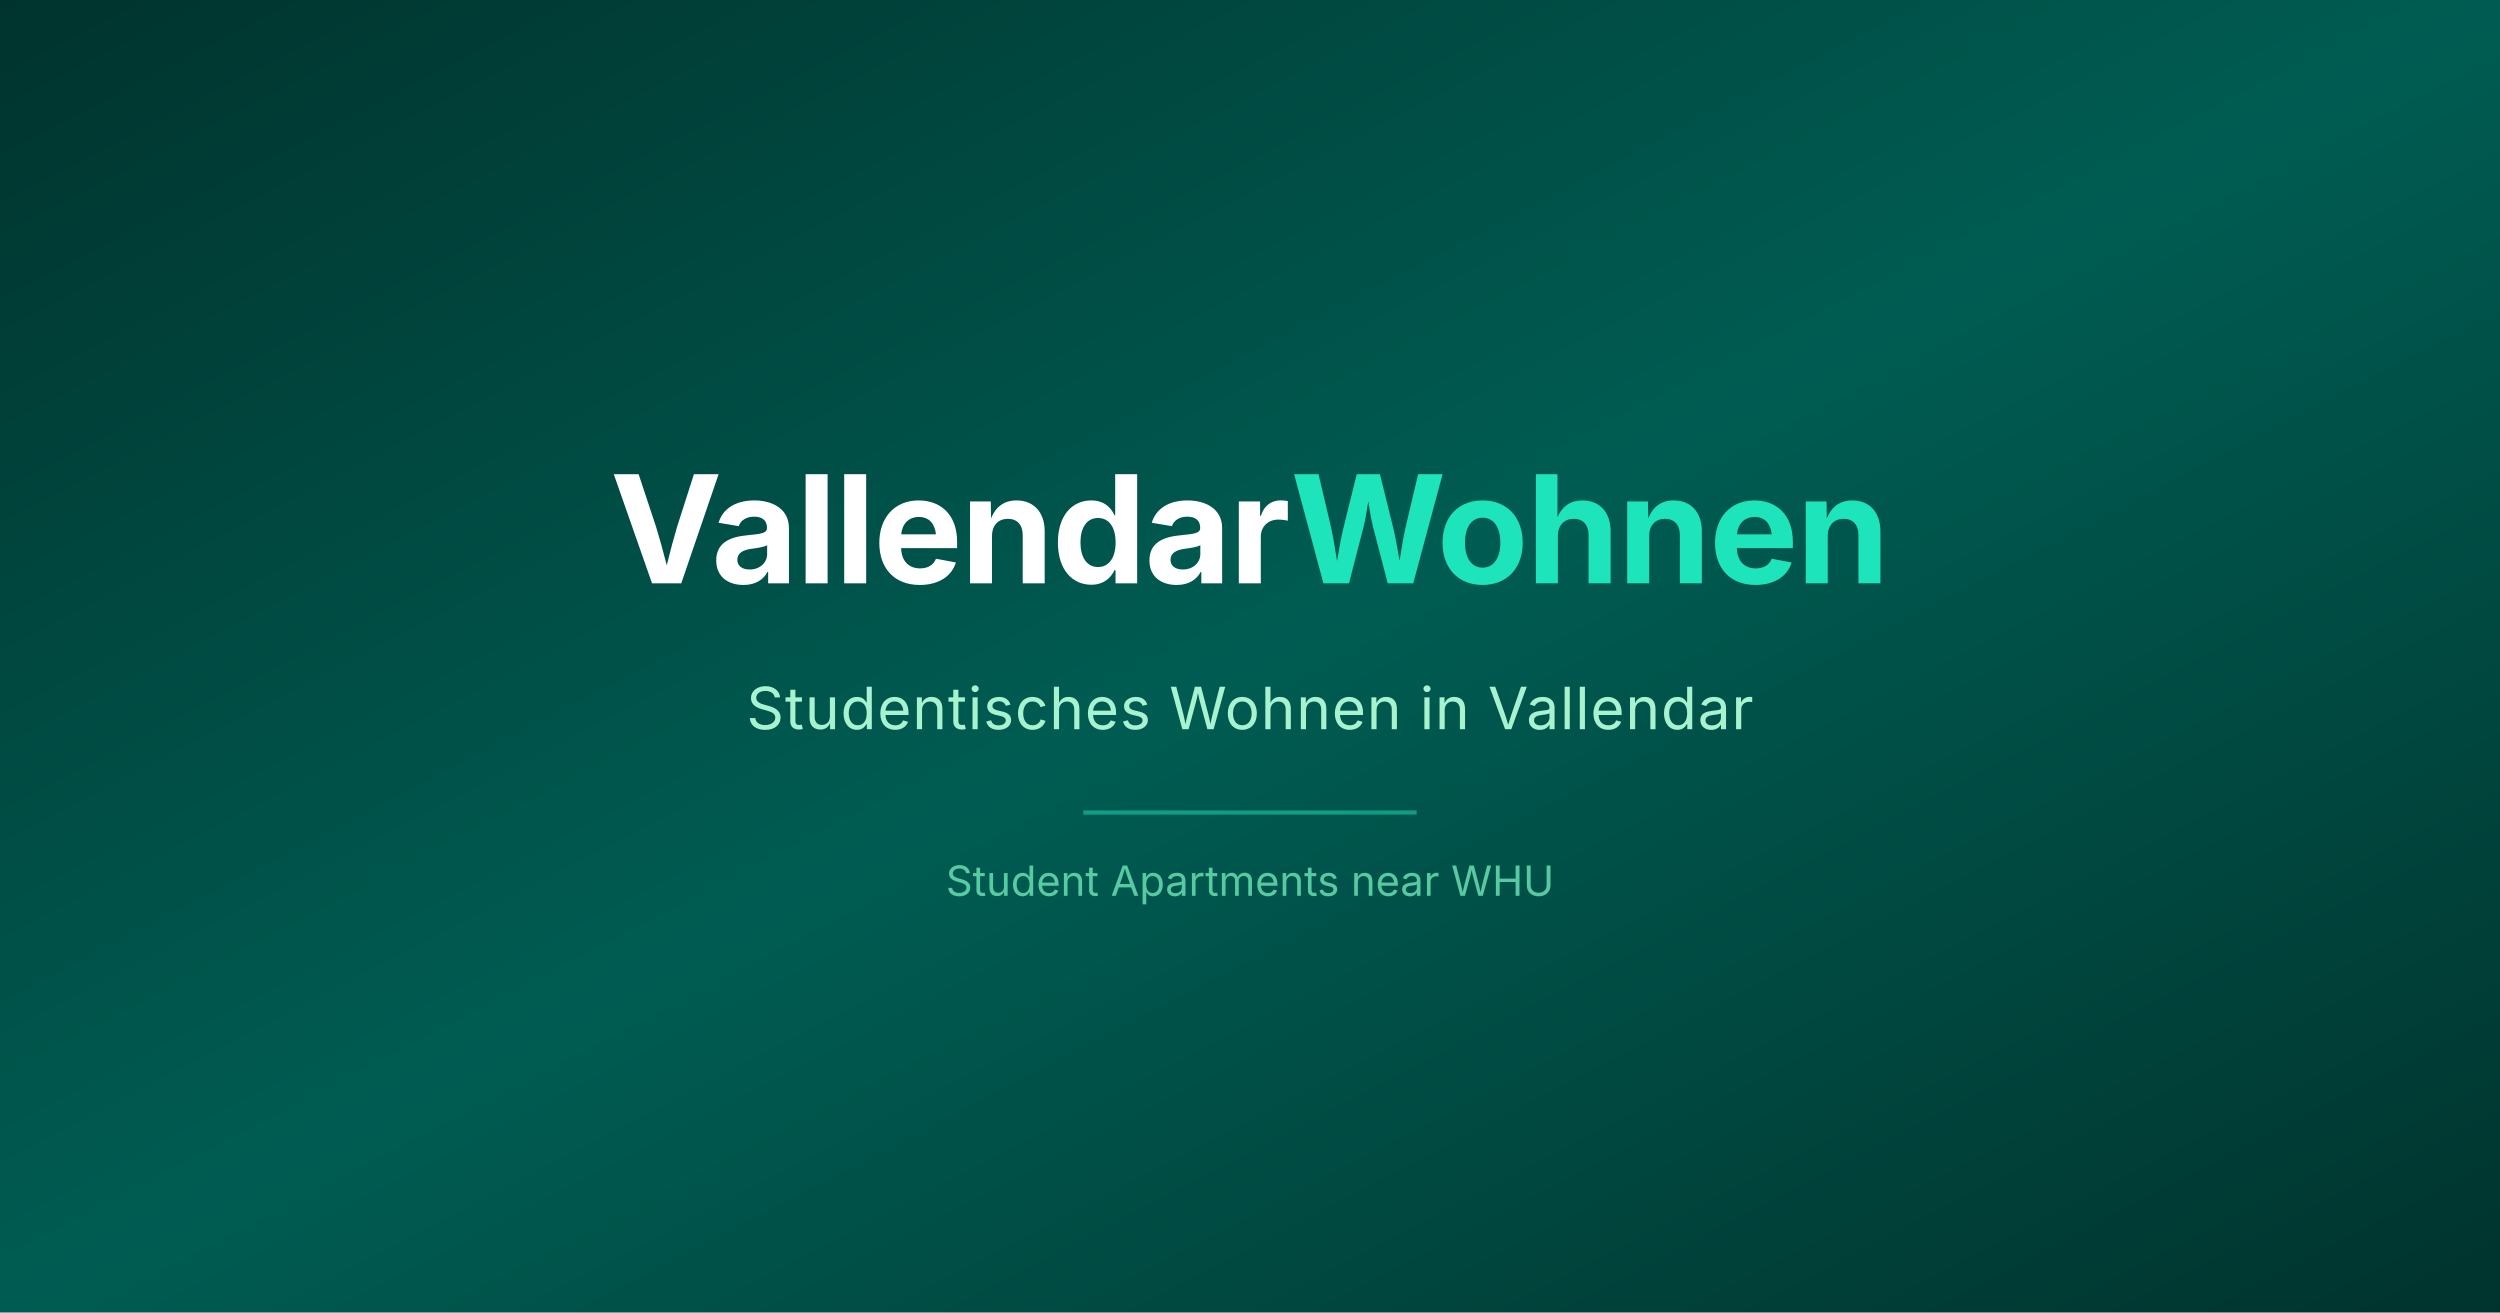
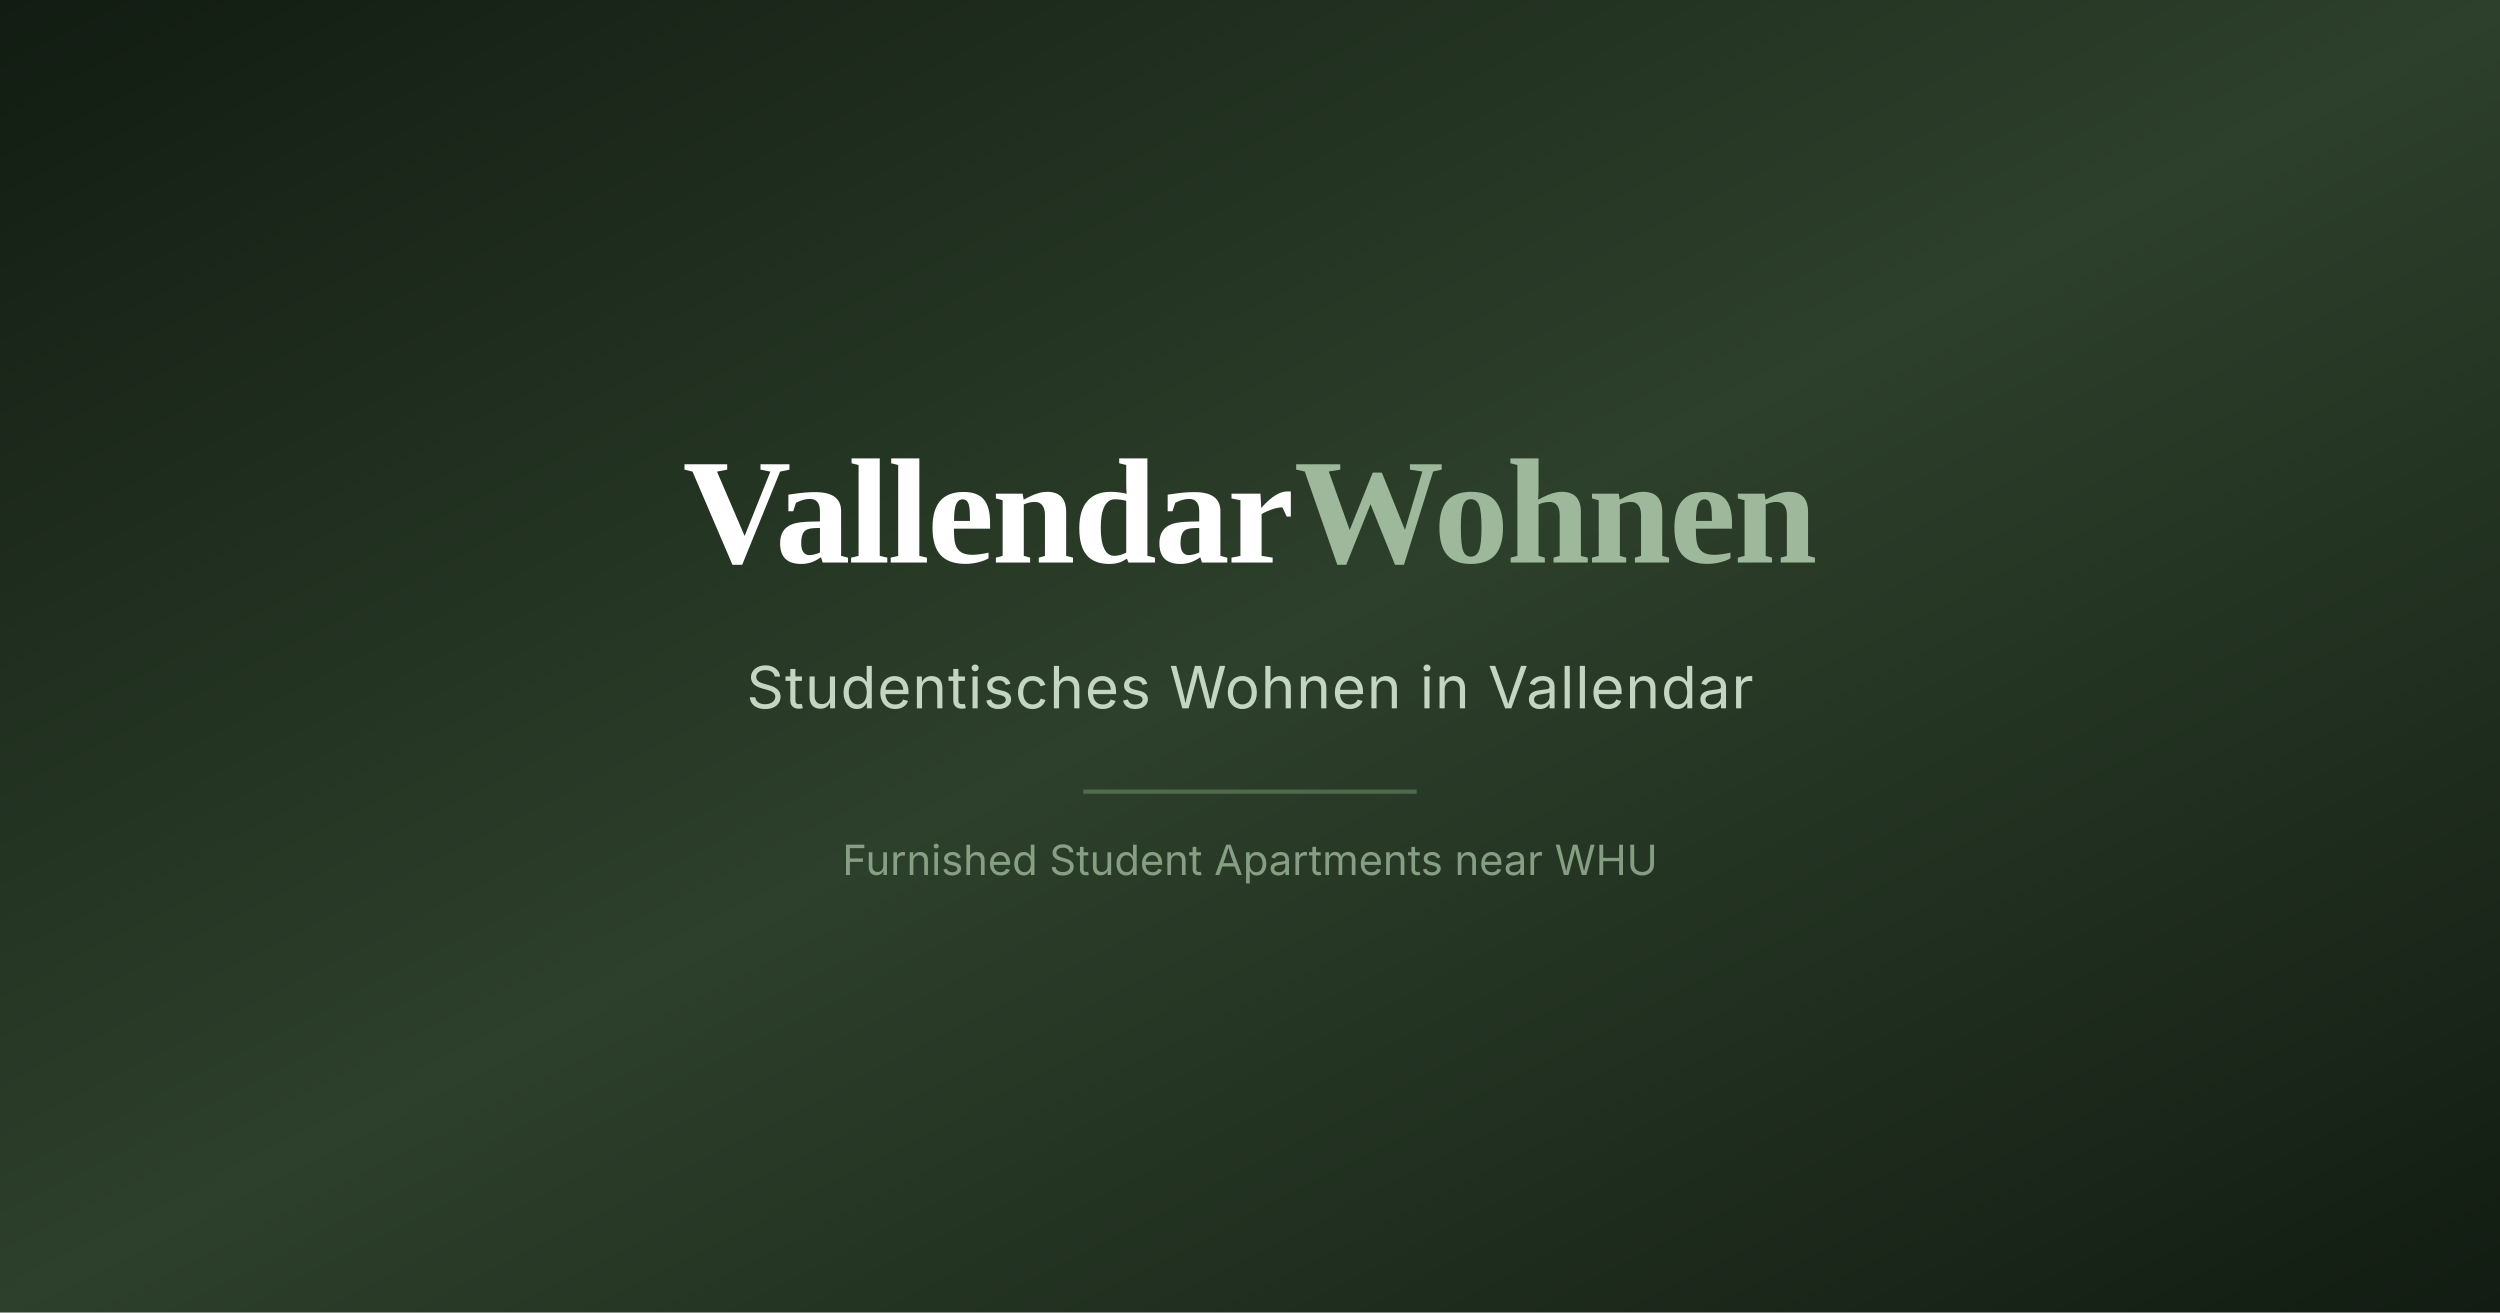
<svg xmlns="http://www.w3.org/2000/svg" width="1200" height="630" viewBox="0 0 1200 630">
  <defs>
    <linearGradient id="bg" x1="0%" y1="0%" x2="100%" y2="100%">
-       <stop offset="0%" style="stop-color:#00332d" />
-       <stop offset="50%" style="stop-color:#005c52" />
-       <stop offset="100%" style="stop-color:#00332d" />
+       <stop offset="0%" style="stop-color:#121c12" />
+       <stop offset="50%" style="stop-color:#2d402b" />
+       <stop offset="100%" style="stop-color:#121c12" />
    </linearGradient>
  </defs>
  <rect width="1200" height="630" fill="url(#bg)" />
-   <text x="600" y="280" text-anchor="middle" font-family="system-ui, -apple-system, sans-serif" font-size="72" font-weight="700" fill="#ffffff" letter-spacing="-1">
-     Vallendar<tspan fill="#1ee4bc">Wohnen</tspan>
+   <text x="600" y="270" text-anchor="middle" font-family="Georgia, 'Times New Roman', serif" font-size="72" font-weight="700" fill="#ffffff" letter-spacing="-1">
+     Vallendar<tspan fill="#9db89a">Wohnen</tspan>
  </text>
-   <text x="600" y="350" text-anchor="middle" font-family="system-ui, -apple-system, sans-serif" font-size="28" fill="#a7f3d0" letter-spacing="0.5">
+   <text x="600" y="340" text-anchor="middle" font-family="system-ui, -apple-system, sans-serif" font-size="28" fill="#c5d5c3" letter-spacing="0.5">
    Studentisches Wohnen in Vallendar
  </text>
-   <line x1="520" y1="390" x2="680" y2="390" stroke="#1ee4bc" stroke-width="2" opacity="0.5" />
-   <text x="600" y="430" text-anchor="middle" font-family="system-ui, -apple-system, sans-serif" font-size="20" fill="#6ee7b7" opacity="0.8">
-     Student Apartments near WHU
+   <line x1="520" y1="380" x2="680" y2="380" stroke="#74986f" stroke-width="2" opacity="0.5" />
+   <text x="600" y="420" text-anchor="middle" font-family="system-ui, -apple-system, sans-serif" font-size="20" fill="#9db89a" opacity="0.8">
+     Furnished Student Apartments near WHU
  </text>
</svg>
